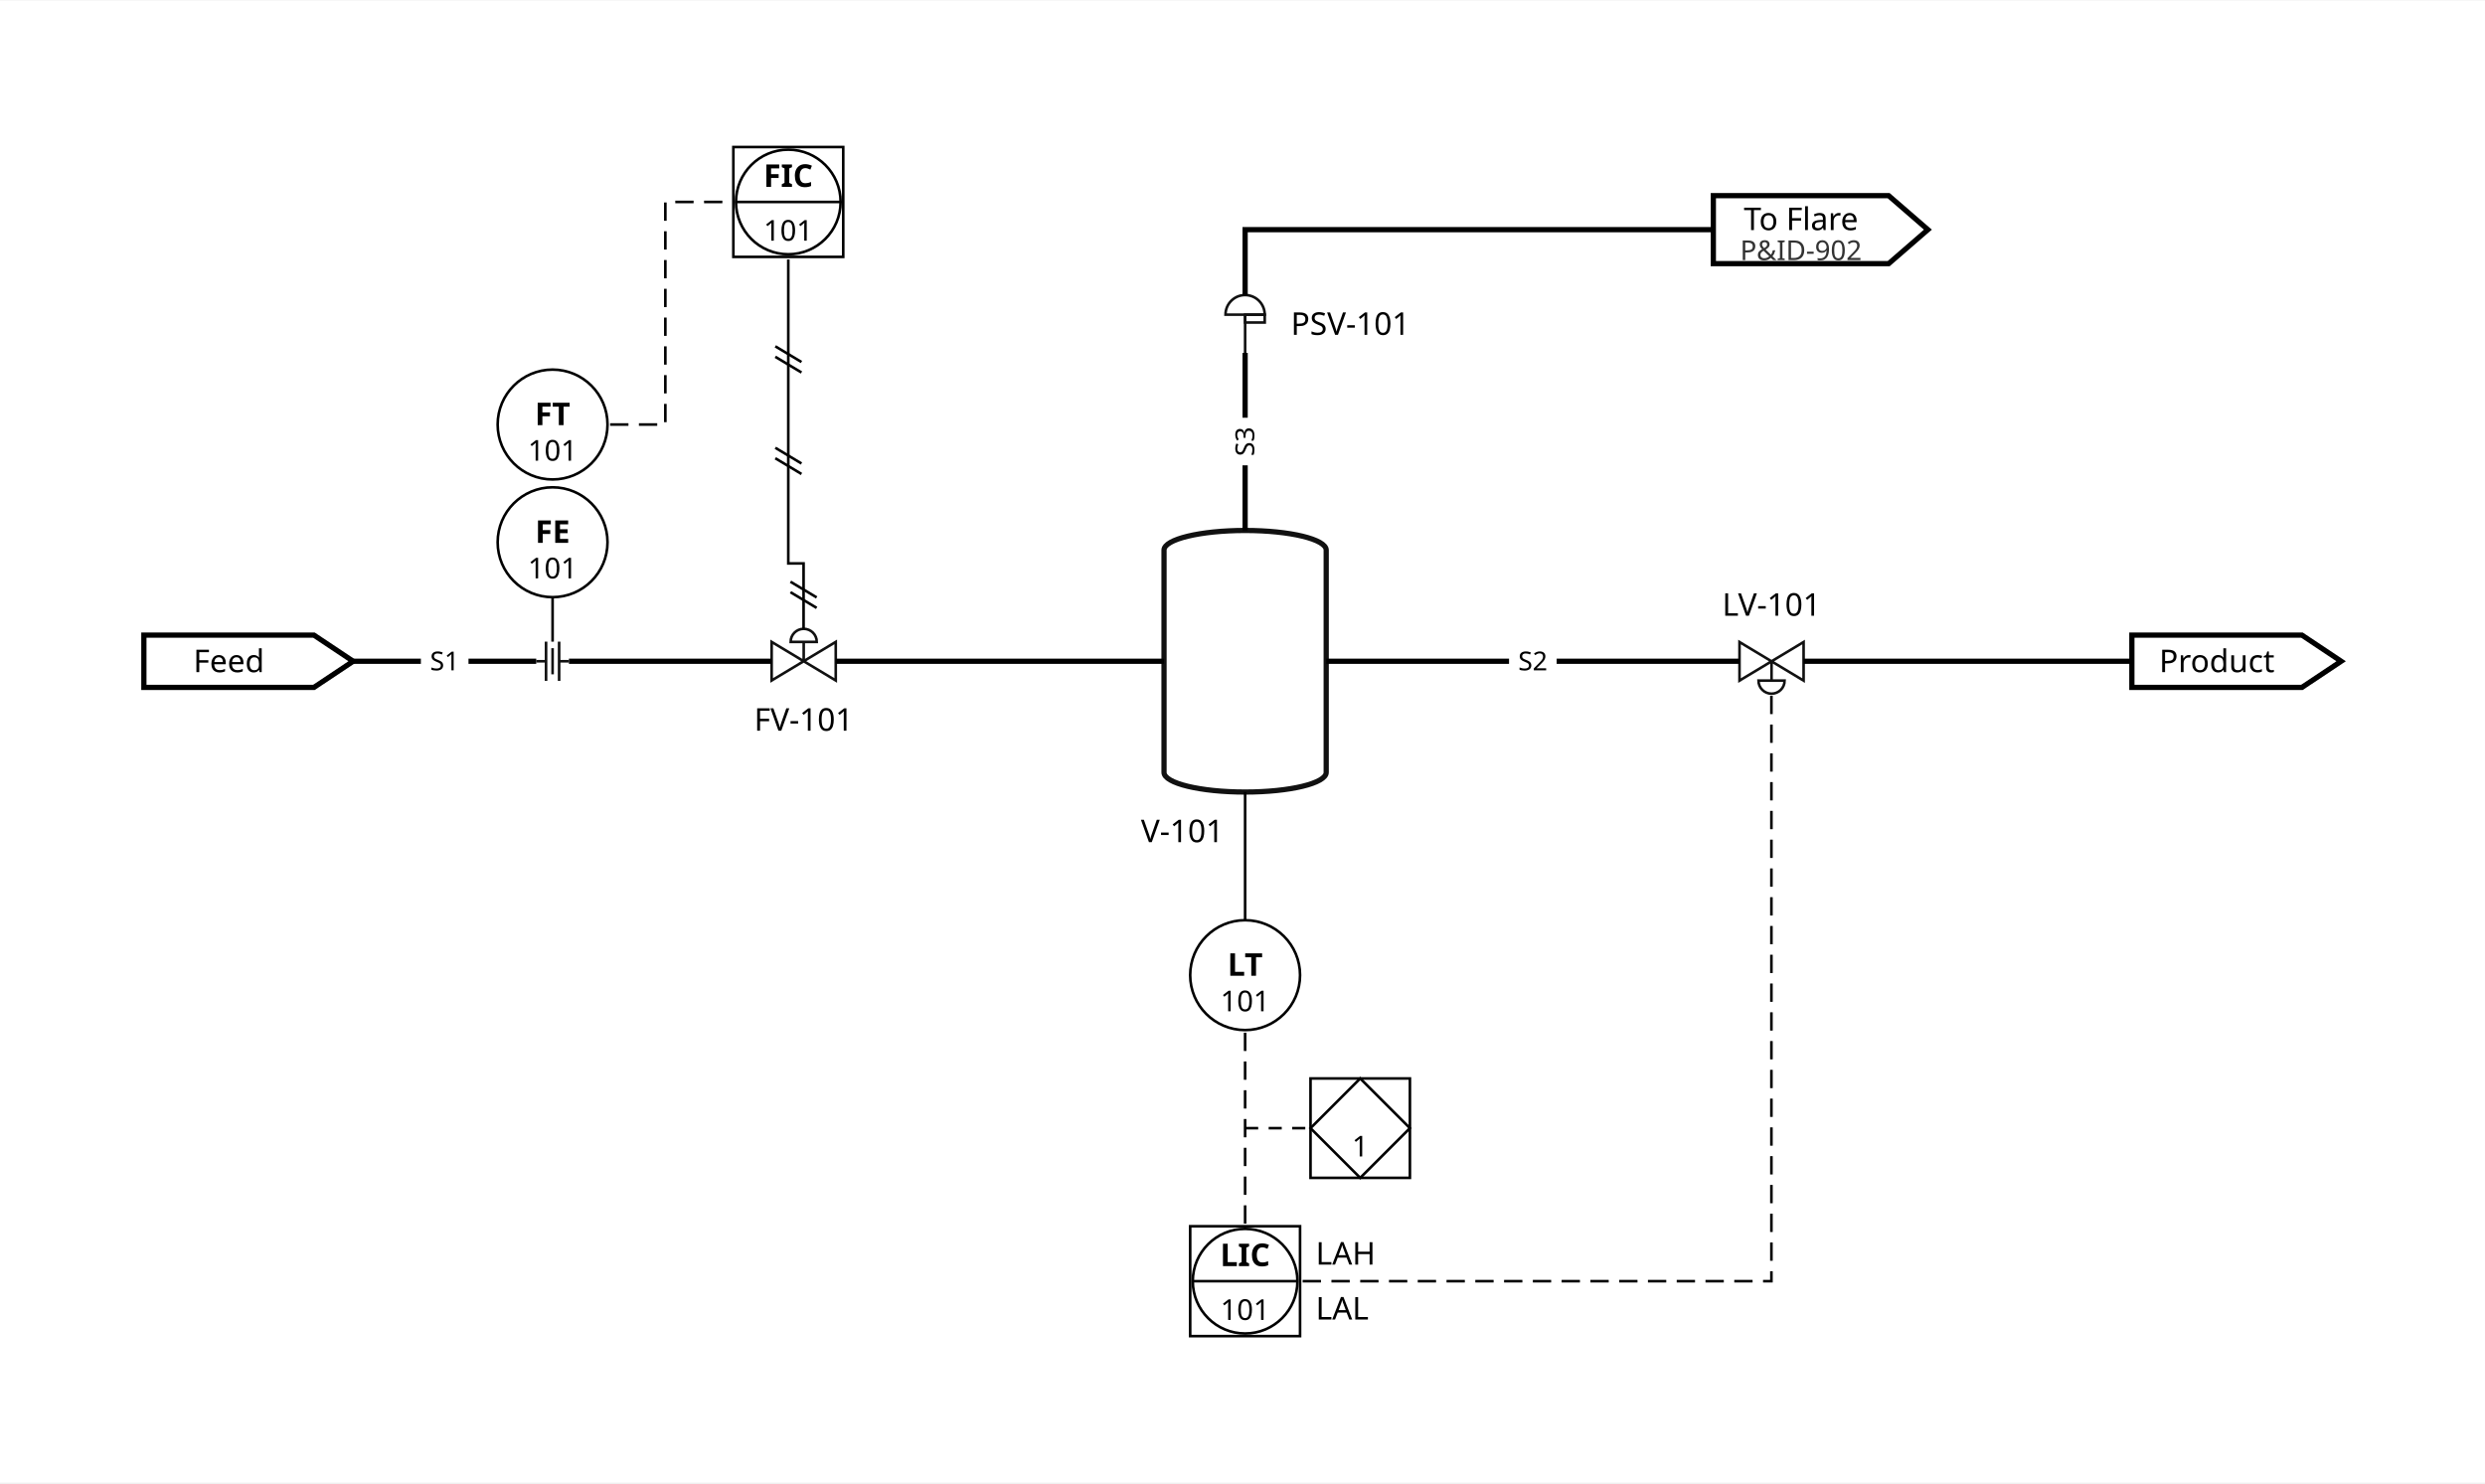
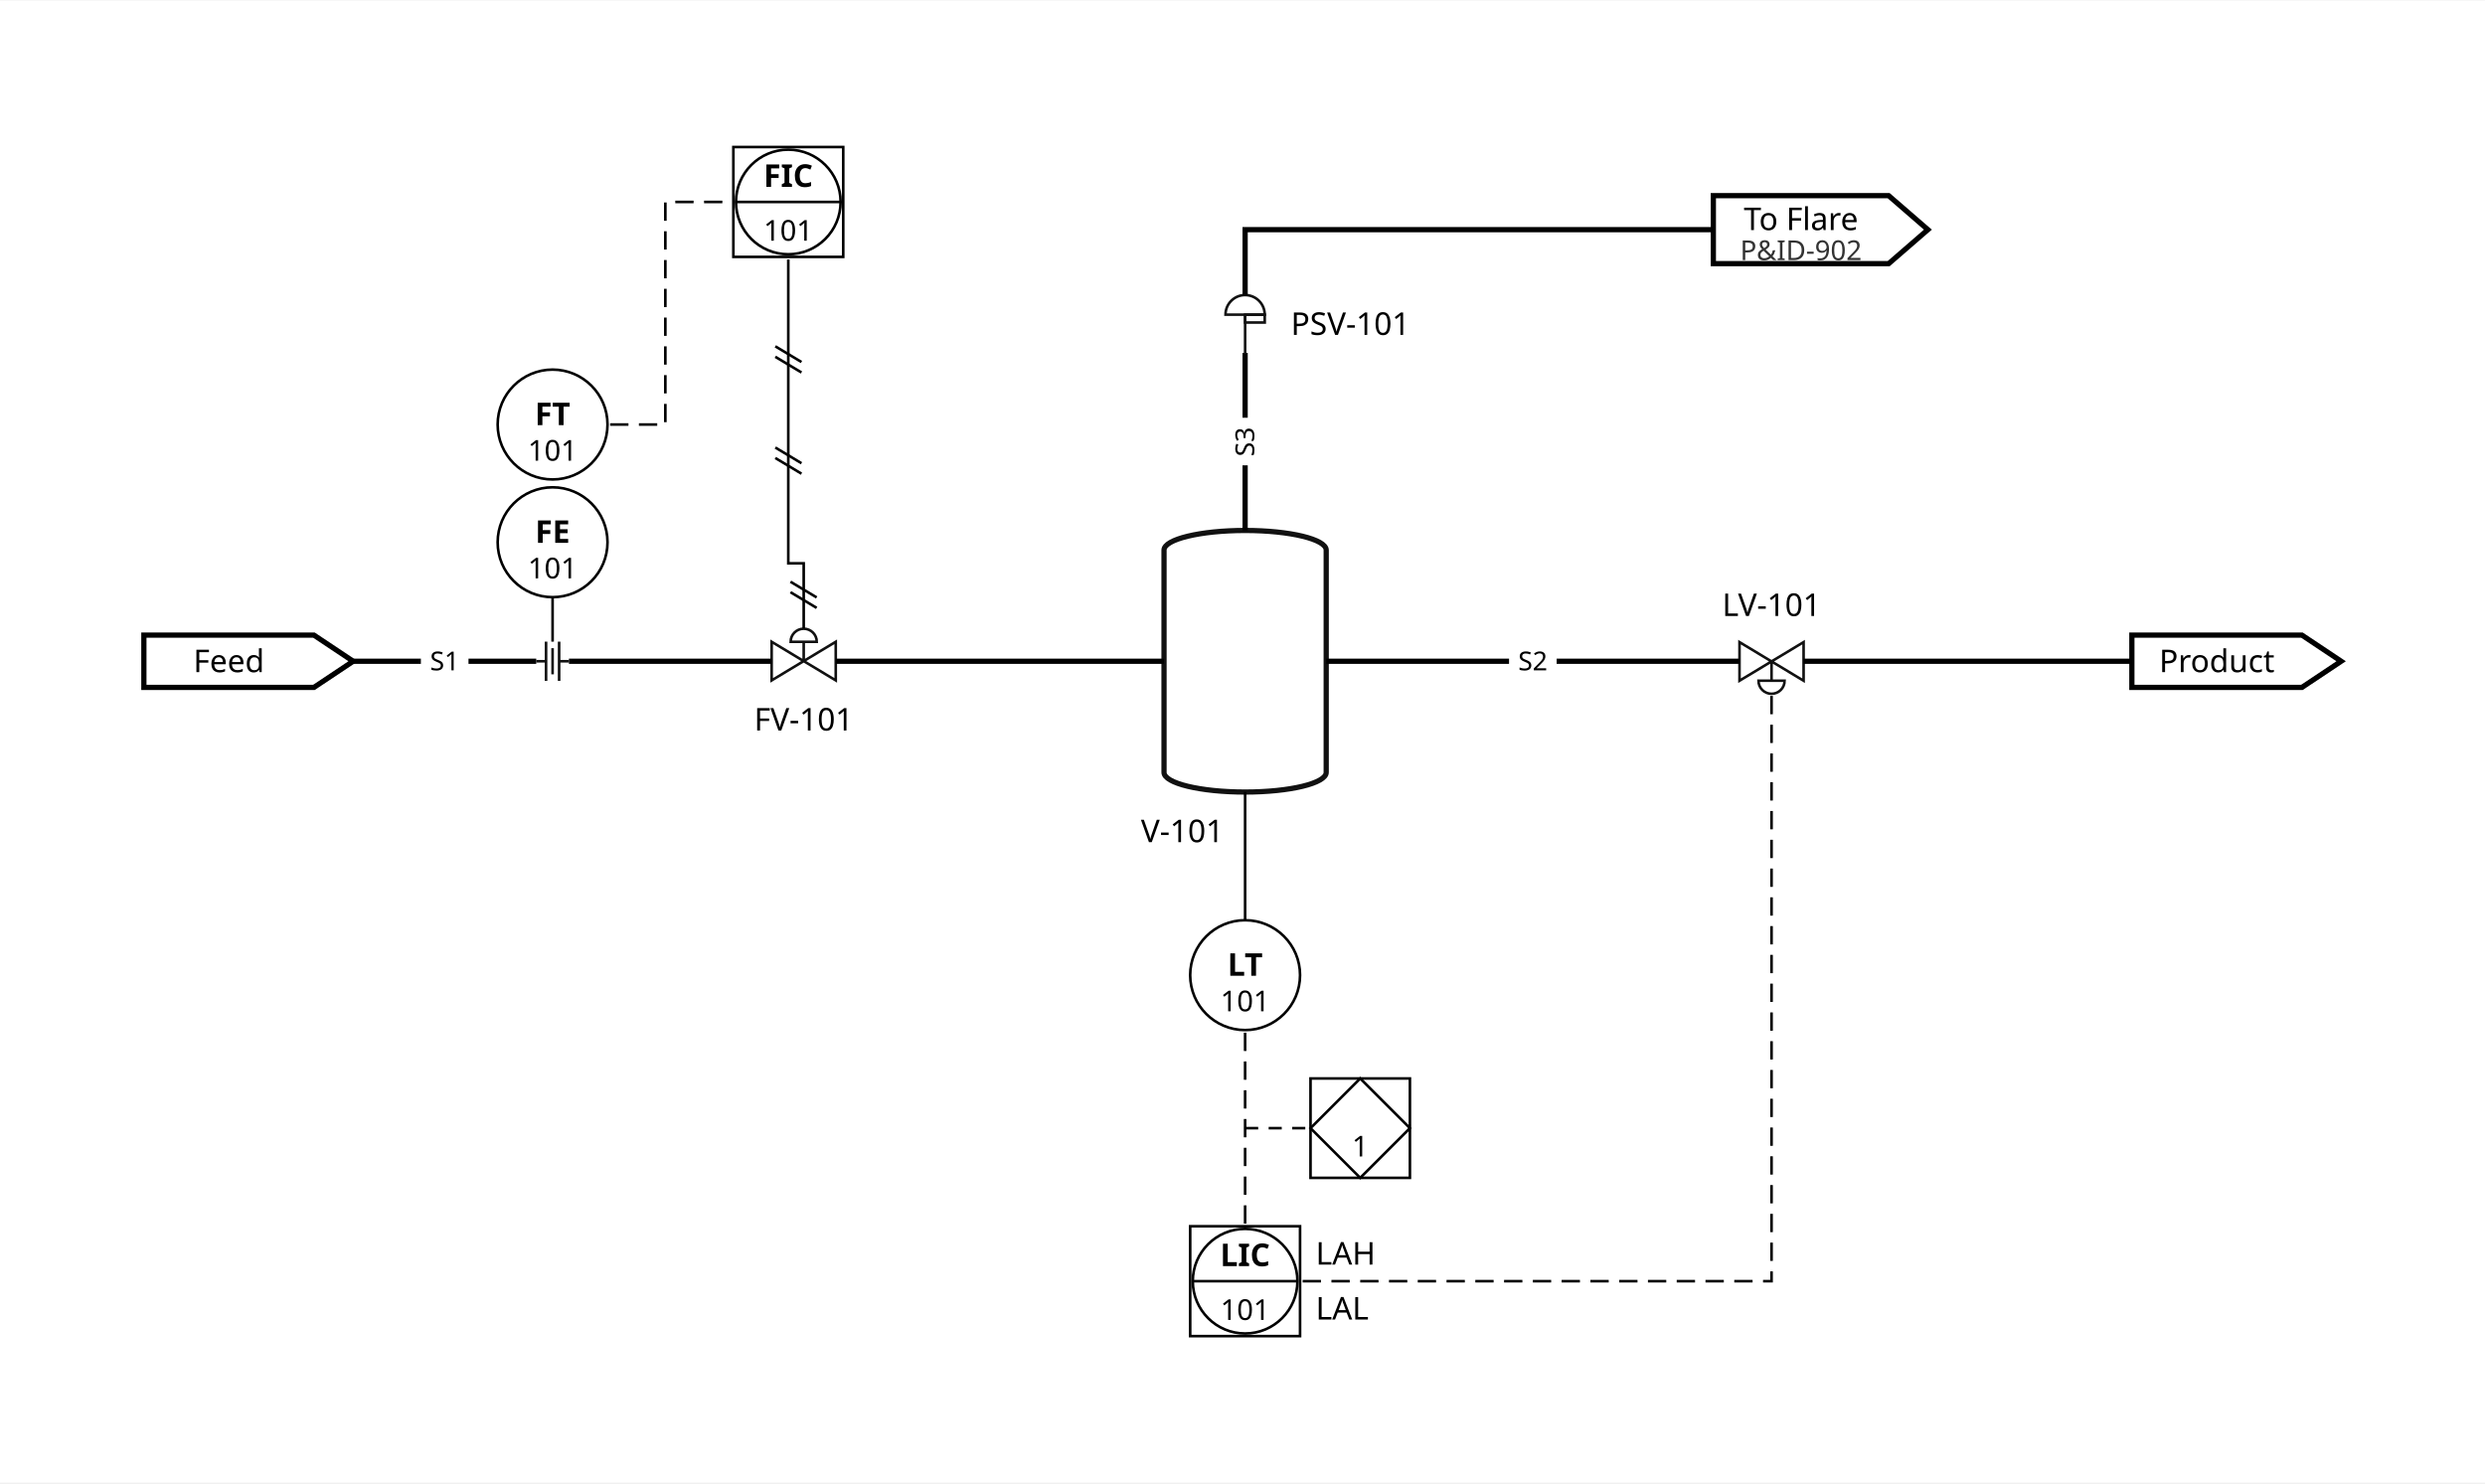
<svg xmlns="http://www.w3.org/2000/svg" width="950" height="567" viewBox="-25.0 -57.6 950.0 566.6">
  <rect x="-25.0" y="-57.6" width="950.0" height="566.6" fill="white" />
  <defs>
    <symbol id="sym_fitting_orifice" viewBox="0 0 12.5 15.0" overflow="visible">
      <g transform="scale(0.25)">
        <path d="M 0.0 30.0 L 15.0 30.0 M 15.0 0.0 L 15.0 60.0 M 25.0 10.0 L 25.0 50.0 M 35.0 0.0 L 35.0 60.0 M 35.0 30.0 L 50.0 30.0" fill="none" stroke="#111" stroke-width="4" />
      </g>
    </symbol>
    <symbol id="sym_instrument" viewBox="0 0 44.0 44.0" overflow="visible">
      <circle cx="22" cy="22" r="21" fill="white" stroke="black" stroke-width="1" />
    </symbol>
    <symbol id="sym_instrument_logic" viewBox="0 0 40.0 40.0" overflow="visible">
      <rect x="1" y="1" width="38" height="38" fill="white" stroke="black" stroke-width="1" />
      <polygon points="20,1 39,20 20,39 1,20" fill="none" stroke="black" stroke-width="1" />
    </symbol>
    <symbol id="sym_instrument_shared" viewBox="0 0 44.0 44.0" overflow="visible">
      <rect x="1" y="1" width="42" height="42" fill="white" stroke="black" stroke-width="1" />
      <circle cx="22" cy="22" r="20" fill="none" stroke="black" stroke-width="1" />
      <line x1="2" y1="22" x2="42" y2="22" stroke="black" stroke-width="1" />
    </symbol>
-     <symbol id="sym_valve_control" viewBox="0 0 24.5 19.8" overflow="visible">
+     <symbol id="sym_valve_control" viewBox="0 0 24.5 19.75" overflow="visible">
      <g transform="scale(0.25)">
        <path d="M 0.0 79.0 L 0.0 20.0 L 98.0 79.0 L 98.0 20.0 Z M 29.0 20.0 A 20.0 20.0 0.0 0 1 49.0 0.0 A 20.0 20.0 0.0 0 1 69.0 20.0 Z M 49.0 20.0 L 49.0 49.0" fill="white" stroke="#111" stroke-width="4" />
      </g>
    </symbol>
-     <symbol id="sym_valve_relief" viewBox="0 0 15.0 22.1" overflow="visible">
+     <symbol id="sym_valve_relief" viewBox="0 0 15.0 22.125" overflow="visible">
      <g transform="scale(0.375)">
        <path d="M 0.0 20.0 A 20.0 20.0 0.0 0 1 20.0 0.0 A 20.0 20.0 0.0 0 1 40.0 20.0 Z M 20.0 20.0 L 20.0 59.0" fill="white" stroke="#111" stroke-width="2.667" />
        <rect x="20.0" y="20.0" width="20.0" height="8.0" fill="none" stroke="#111" stroke-width="2.667" />
      </g>
    </symbol>
    <symbol id="sym_vessel" viewBox="0 0 62.0 100.0" overflow="visible">
      <path d="M 0 7.5 A 31 7.5 0 0 1 31 0 A 31 7.5 0 0 1 62 7.5 L 62 92.5 A 31 7.5 0 0 1 31 100 A 31 7.5 0 0 1 0 92.5 Z" fill="white" stroke="#111" stroke-width="2" />
    </symbol>
  </defs>
  <g id="units">
    <polygon points="30.0,185.0 95.0,185.0 110.0,195.0 95.0,205.0 30.0,205.0" fill="transparent" stroke="black" stroke-width="2" />
    <text x="62.5" y="195.0" font-family="sans-serif" font-size="12" text-anchor="middle" dominant-baseline="middle">Feed</text>
-     <use href="#sym_valve_control" x="270" y="182.6" width="24.5" height="19.8" />
+     <use href="#sym_valve_control" x="270" y="182.56" width="24.5" height="19.75" />
    <use href="#sym_vessel" x="420" y="145" width="62.0" height="100.0" />
    <use href="#sym_fitting_orifice" x="180" y="187.5" width="12.5" height="15.0" />
-     <use href="#sym_valve_control" x="640" y="187.6" width="24.5" height="19.8" transform="translate(0, 395) scale(1, -1)" />
+     <use href="#sym_valve_control" x="640" y="187.69" width="24.5" height="19.75" transform="translate(0, 395.13) scale(1, -1)" />
    <polygon points="790.0,185.0 855.0,185.0 870.0,195.0 855.0,205.0 790.0,205.0" fill="transparent" stroke="black" stroke-width="2" />
    <text x="822.5" y="195.0" font-family="sans-serif" font-size="12" text-anchor="middle" dominant-baseline="middle">Product</text>
-     <use href="#sym_valve_relief" x="443.5" y="55" width="15.0" height="22.1" />
+     <use href="#sym_valve_relief" x="443.5" y="55" width="15.0" height="22.125" />
    <polygon points="630.0,17.0 697.02,17.0 712.02,30.0 697.02,43.0 630.0,43.0" fill="transparent" stroke="black" stroke-width="2" />
    <text x="663.51" y="26.0" font-family="sans-serif" font-size="12" text-anchor="middle" dominant-baseline="middle">To Flare</text>
    <text x="663.51" y="38.0" font-family="sans-serif" font-size="10.5" text-anchor="middle" dominant-baseline="middle" fill="#333">P&amp;ID-902</text>
  </g>
  <g id="streams">
    <path d="M 110.0,195.0 L 180.0,195.0" fill="none" stroke="black" stroke-width="2" />
    <path d="M 192.5,195.0 L 270.0,195.0" fill="none" stroke="black" stroke-width="2" />
    <path d="M 294.5,195.0 L 420.0,195.0" fill="none" stroke="black" stroke-width="2" />
    <path d="M 482.0,195.0 L 640.0,195.0" fill="none" stroke="black" stroke-width="2" />
    <path d="M 664.5,195.0 L 790.0,195.0" fill="none" stroke="black" stroke-width="2" />
-     <path d="M 451.0,145.0 L 451.0,77.1" fill="none" stroke="black" stroke-width="2" />
+     <path d="M 451.0,145.0 L 451.0,77.125" fill="none" stroke="black" stroke-width="2" />
    <path d="M 451.0,55.0 L 451.0,30.0 L 630.0,30.0" fill="none" stroke="black" stroke-width="2" />
    <path d="M 208.25,104.5 L 229.357,104.5 L 229.357,19.407 L 254.357,19.407" fill="none" stroke="black" stroke-width="1" stroke-dasharray="7,4" />
-     <path d="M 276.357,41.407 L 276.357,157.6 L 282.2,157.6 L 282.2,182.6" fill="none" stroke="black" stroke-width="1" />
+     <path d="M 276.357,41.407 L 276.357,157.558 L 282.25,157.558 L 282.25,182.558" fill="none" stroke="black" stroke-width="1" />
    <line x1="271.4" y1="74.6" x2="281.4" y2="80.6" stroke="black" stroke-width="1" />
    <line x1="271.4" y1="78.6" x2="281.4" y2="84.6" stroke="black" stroke-width="1" />
-     <line x1="271.4" y1="113.4" x2="281.4" y2="119.4" stroke="black" stroke-width="1" />
-     <line x1="271.4" y1="117.4" x2="281.4" y2="123.4" stroke="black" stroke-width="1" />
+     <line x1="271.4" y1="113.3" x2="281.4" y2="119.3" stroke="black" stroke-width="1" />
+     <line x1="271.4" y1="117.3" x2="281.4" y2="123.3" stroke="black" stroke-width="1" />
    <line x1="277.2" y1="164.6" x2="287.2" y2="170.6" stroke="black" stroke-width="1" />
    <line x1="277.2" y1="168.6" x2="287.2" y2="174.6" stroke="black" stroke-width="1" />
    <path d="M 451.0,337.0 L 451.0,410.0" fill="none" stroke="black" stroke-width="1" stroke-dasharray="7,4" />
-     <path d="M 473.0,432.0 L 652.2,432.0 L 652.2,207.4" fill="none" stroke="black" stroke-width="1" stroke-dasharray="7,4" />
+     <path d="M 473.0,432.0 L 652.25,432.0 L 652.25,207.442" fill="none" stroke="black" stroke-width="1" stroke-dasharray="7,4" />
    <rect x="135.9" y="188.5" width="18.2" height="13.0" fill="white" />
    <text x="145.0" y="195.0" font-family="sans-serif" font-size="10" text-anchor="middle" dominant-baseline="middle" fill="black">S1</text>
    <rect x="551.9" y="188.5" width="18.2" height="13.0" fill="white" />
    <text x="561.0" y="195.0" font-family="sans-serif" font-size="10" text-anchor="middle" dominant-baseline="middle" fill="black">S2</text>
    <rect x="444.5" y="101.9" width="13.0" height="18.2" fill="white" />
-     <text x="451.0" y="111.0" font-family="sans-serif" font-size="10" text-anchor="middle" dominant-baseline="middle" fill="black" transform="rotate(-90, 451.0, 111.0)">S3</text>
+     <text x="451.0" y="111.1" font-family="sans-serif" font-size="10" text-anchor="middle" dominant-baseline="middle" fill="black" transform="rotate(-90, 451.0, 111.1)">S3</text>
  </g>
  <g id="instrument_taps">
    <line x1="186.25" y1="187.5" x2="186.25" y2="149.5" stroke="black" stroke-width="1" />
    <line x1="451" y1="245" x2="451" y2="315" stroke="black" stroke-width="1" />
    <line x1="451" y1="373.5" x2="495" y2="373.5" stroke="black" stroke-width="1" stroke-dasharray="5,4" />
  </g>
  <g id="instruments">
    <use href="#sym_instrument" x="164.25" y="127.5" width="44.0" height="44.0" />
    <text x="186.25" y="145.5" font-family="sans-serif" font-size="12" font-weight="bold" text-anchor="middle" dominant-baseline="middle">FE</text>
    <text x="186.25" y="159.5" font-family="sans-serif" font-size="11" text-anchor="middle" dominant-baseline="middle">101</text>
    <use href="#sym_instrument" x="164.25" y="82.5" width="44.0" height="44.0" />
    <text x="186.25" y="100.5" font-family="sans-serif" font-size="12" font-weight="bold" text-anchor="middle" dominant-baseline="middle">FT</text>
    <text x="186.25" y="114.5" font-family="sans-serif" font-size="11" text-anchor="middle" dominant-baseline="middle">101</text>
    <use href="#sym_instrument_shared" x="254.36" y="-2.59" width="44.0" height="44.0" />
    <text x="276.357" y="9.407" font-family="sans-serif" font-size="12" font-weight="bold" text-anchor="middle" dominant-baseline="middle">FIC</text>
    <text x="276.357" y="30.407" font-family="sans-serif" font-size="11" text-anchor="middle" dominant-baseline="middle">101</text>
    <use href="#sym_instrument" x="429" y="293" width="44.0" height="44.0" />
    <text x="451.0" y="311.0" font-family="sans-serif" font-size="12" font-weight="bold" text-anchor="middle" dominant-baseline="middle">LT</text>
    <text x="451.0" y="325.0" font-family="sans-serif" font-size="11" text-anchor="middle" dominant-baseline="middle">101</text>
    <use href="#sym_instrument_shared" x="429" y="410" width="44.0" height="44.0" />
    <text x="451.0" y="422.0" font-family="sans-serif" font-size="12" font-weight="bold" text-anchor="middle" dominant-baseline="middle">LIC</text>
    <text x="451.0" y="443.0" font-family="sans-serif" font-size="11" text-anchor="middle" dominant-baseline="middle">101</text>
    <use href="#sym_instrument_logic" x="475" y="353.5" width="40.0" height="40.0" />
    <text x="495.0" y="380.5" font-family="sans-serif" font-size="11" text-anchor="middle" dominant-baseline="middle">1</text>
  </g>
  <g id="unit_labels">
-     <rect x="258.6" y="209.9" width="47.3" height="15.0" fill="white" />
-     <text x="282.25" y="217.4" font-family="sans-serif" font-size="12" text-anchor="middle" dominant-baseline="middle">FV-101</text>
+     <rect x="258.6" y="209.8" width="47.3" height="15.0" fill="white" />
+     <text x="282.25" y="217.308" font-family="sans-serif" font-size="12" text-anchor="middle" dominant-baseline="middle">FV-101</text>
    <rect x="407.0" y="252.5" width="40.0" height="15.0" fill="white" />
    <text x="427.0" y="260.0" font-family="sans-serif" font-size="12" text-anchor="middle" dominant-baseline="middle">V-101</text>
-     <rect x="628.9" y="165.6" width="46.7" height="15.0" fill="white" />
-     <text x="652.25" y="177.6" font-family="sans-serif" font-size="12" text-anchor="middle" dominant-baseline="baseline">LV-101</text>
-     <rect x="468.5" y="58.5" width="56.0" height="15.0" fill="white" />
-     <text x="468.5" y="66.05" font-family="sans-serif" font-size="12" text-anchor="start" dominant-baseline="middle">PSV-101</text>
+     <rect x="628.9" y="165.7" width="46.7" height="15.0" fill="white" />
+     <text x="652.25" y="177.692" font-family="sans-serif" font-size="12" text-anchor="middle" dominant-baseline="baseline">LV-101</text>
+     <rect x="468.5" y="58.6" width="56.0" height="15.0" fill="white" />
+     <text x="468.5" y="66.062" font-family="sans-serif" font-size="12" text-anchor="start" dominant-baseline="middle">PSV-101</text>
    <rect x="478.0" y="414.0" width="31.3" height="15.0" fill="white" />
    <text x="478.0" y="421.5" font-family="sans-serif" font-size="12" text-anchor="start" dominant-baseline="middle">LAH</text>
    <rect x="478.0" y="435.0" width="29.3" height="15.0" fill="white" />
    <text x="478.0" y="442.5" font-family="sans-serif" font-size="12" text-anchor="start" dominant-baseline="middle">LAL</text>
  </g>
</svg>
